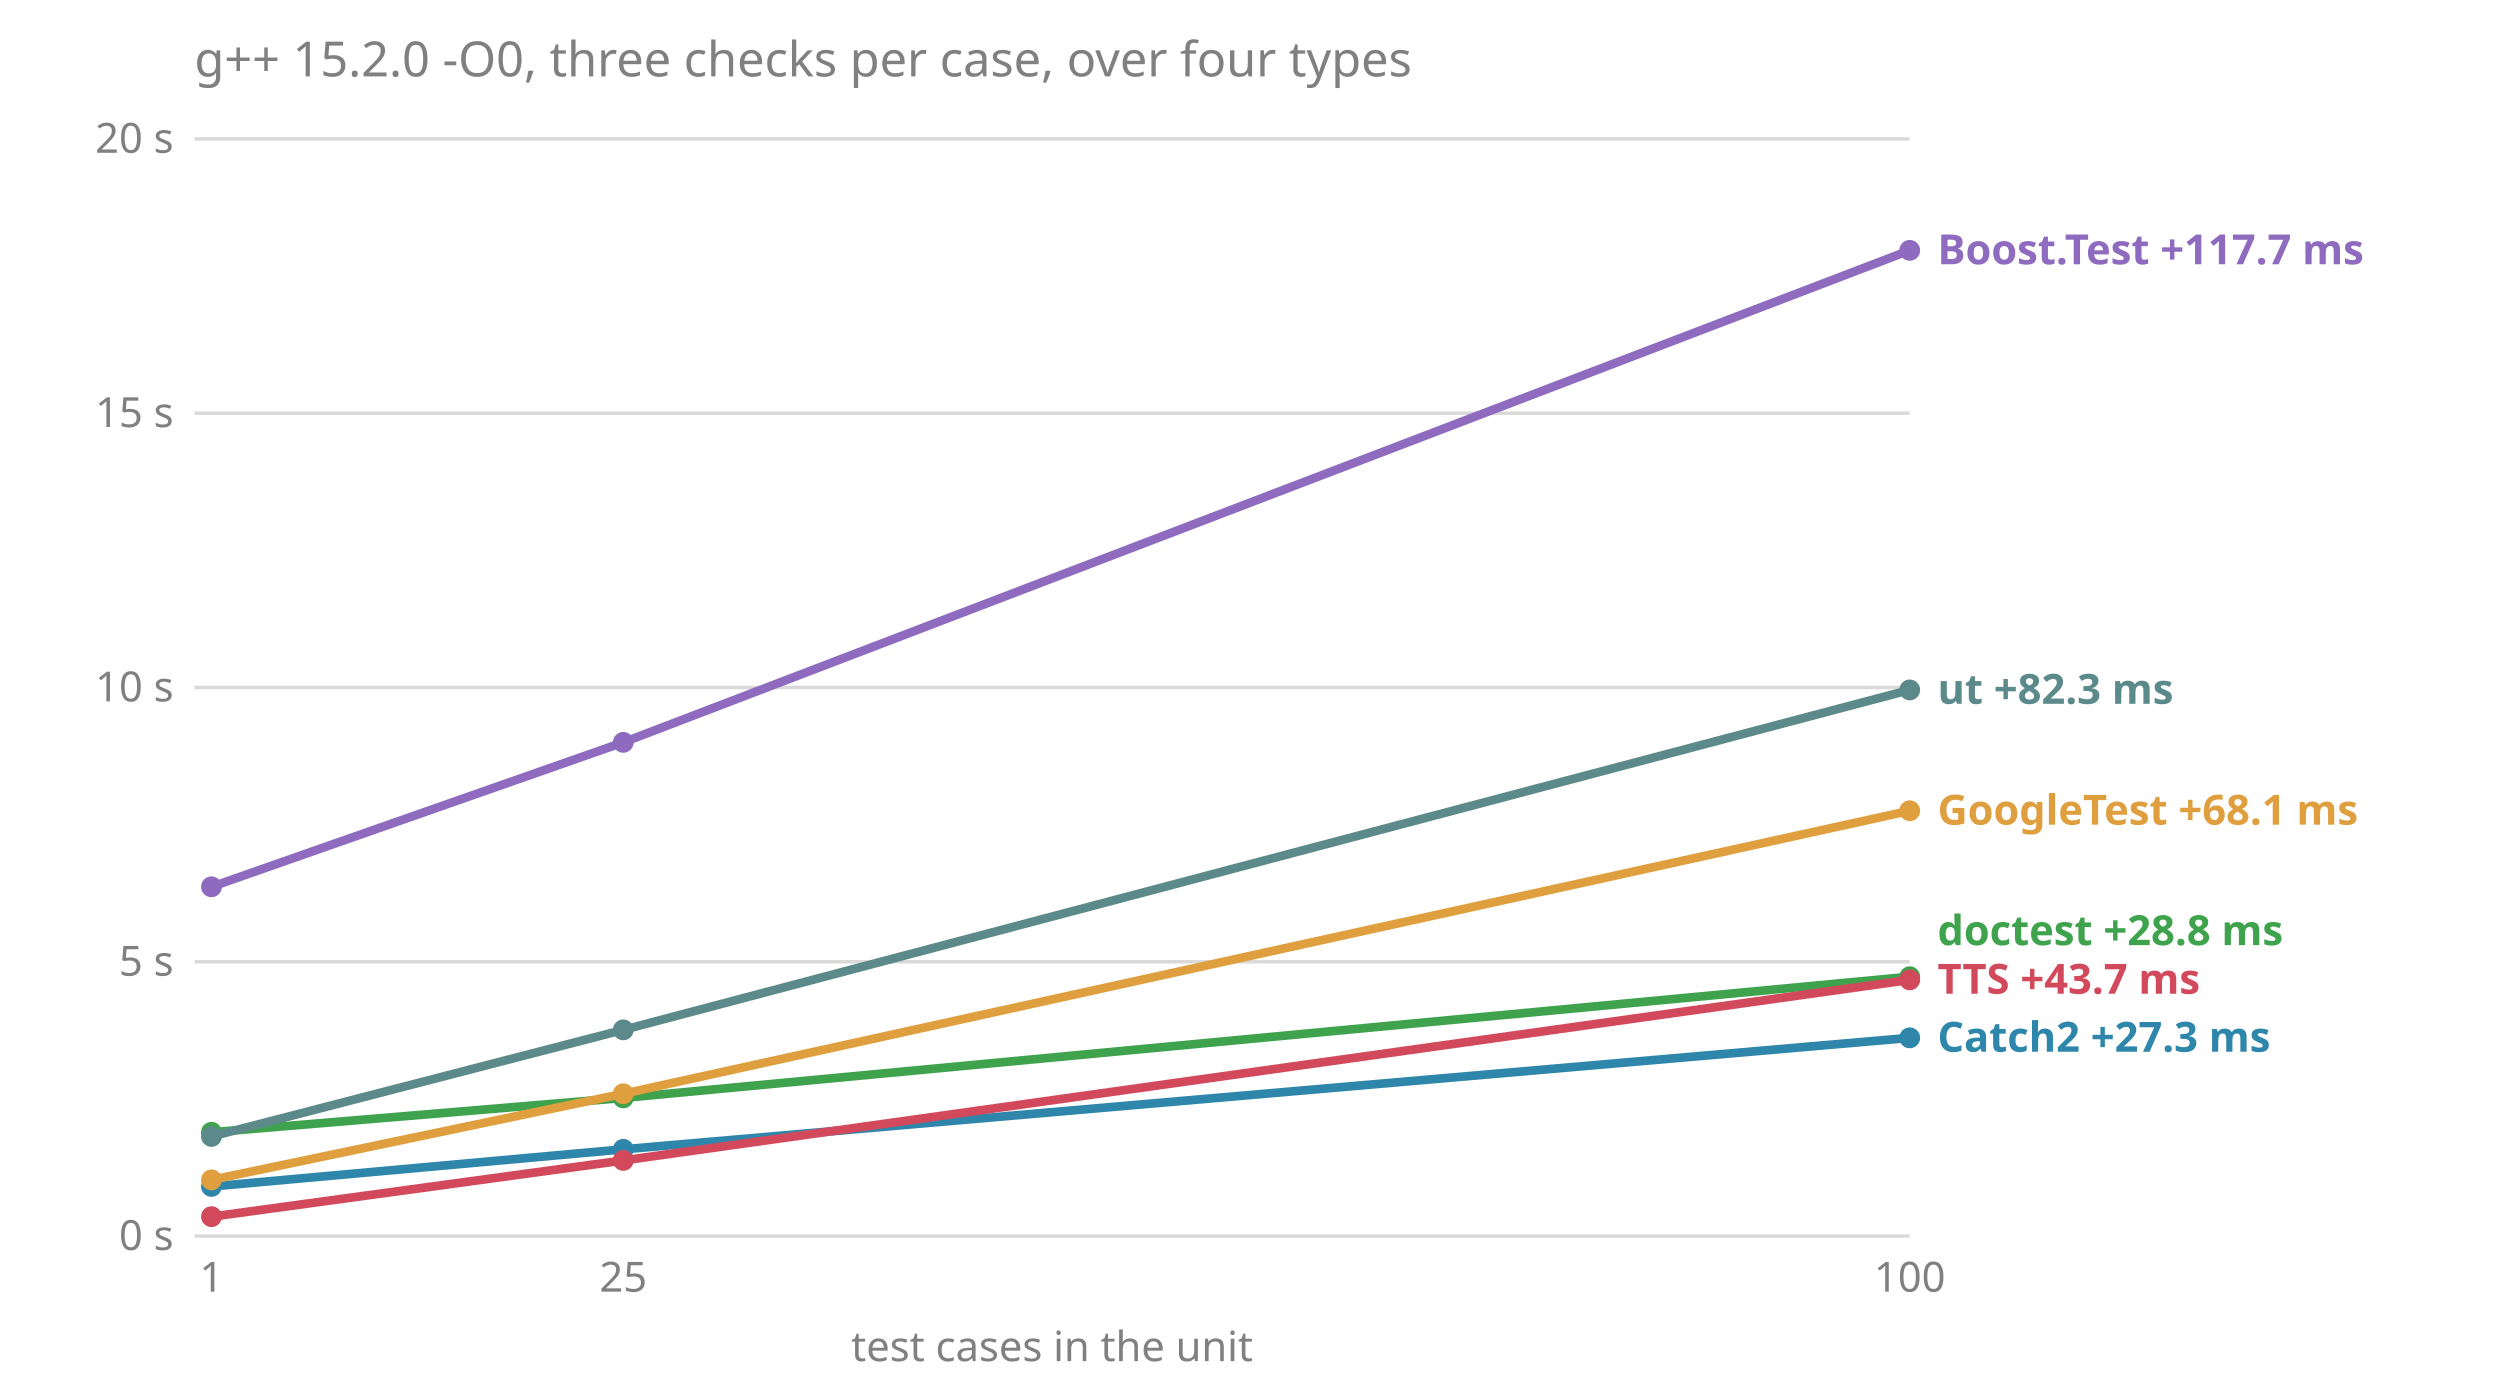
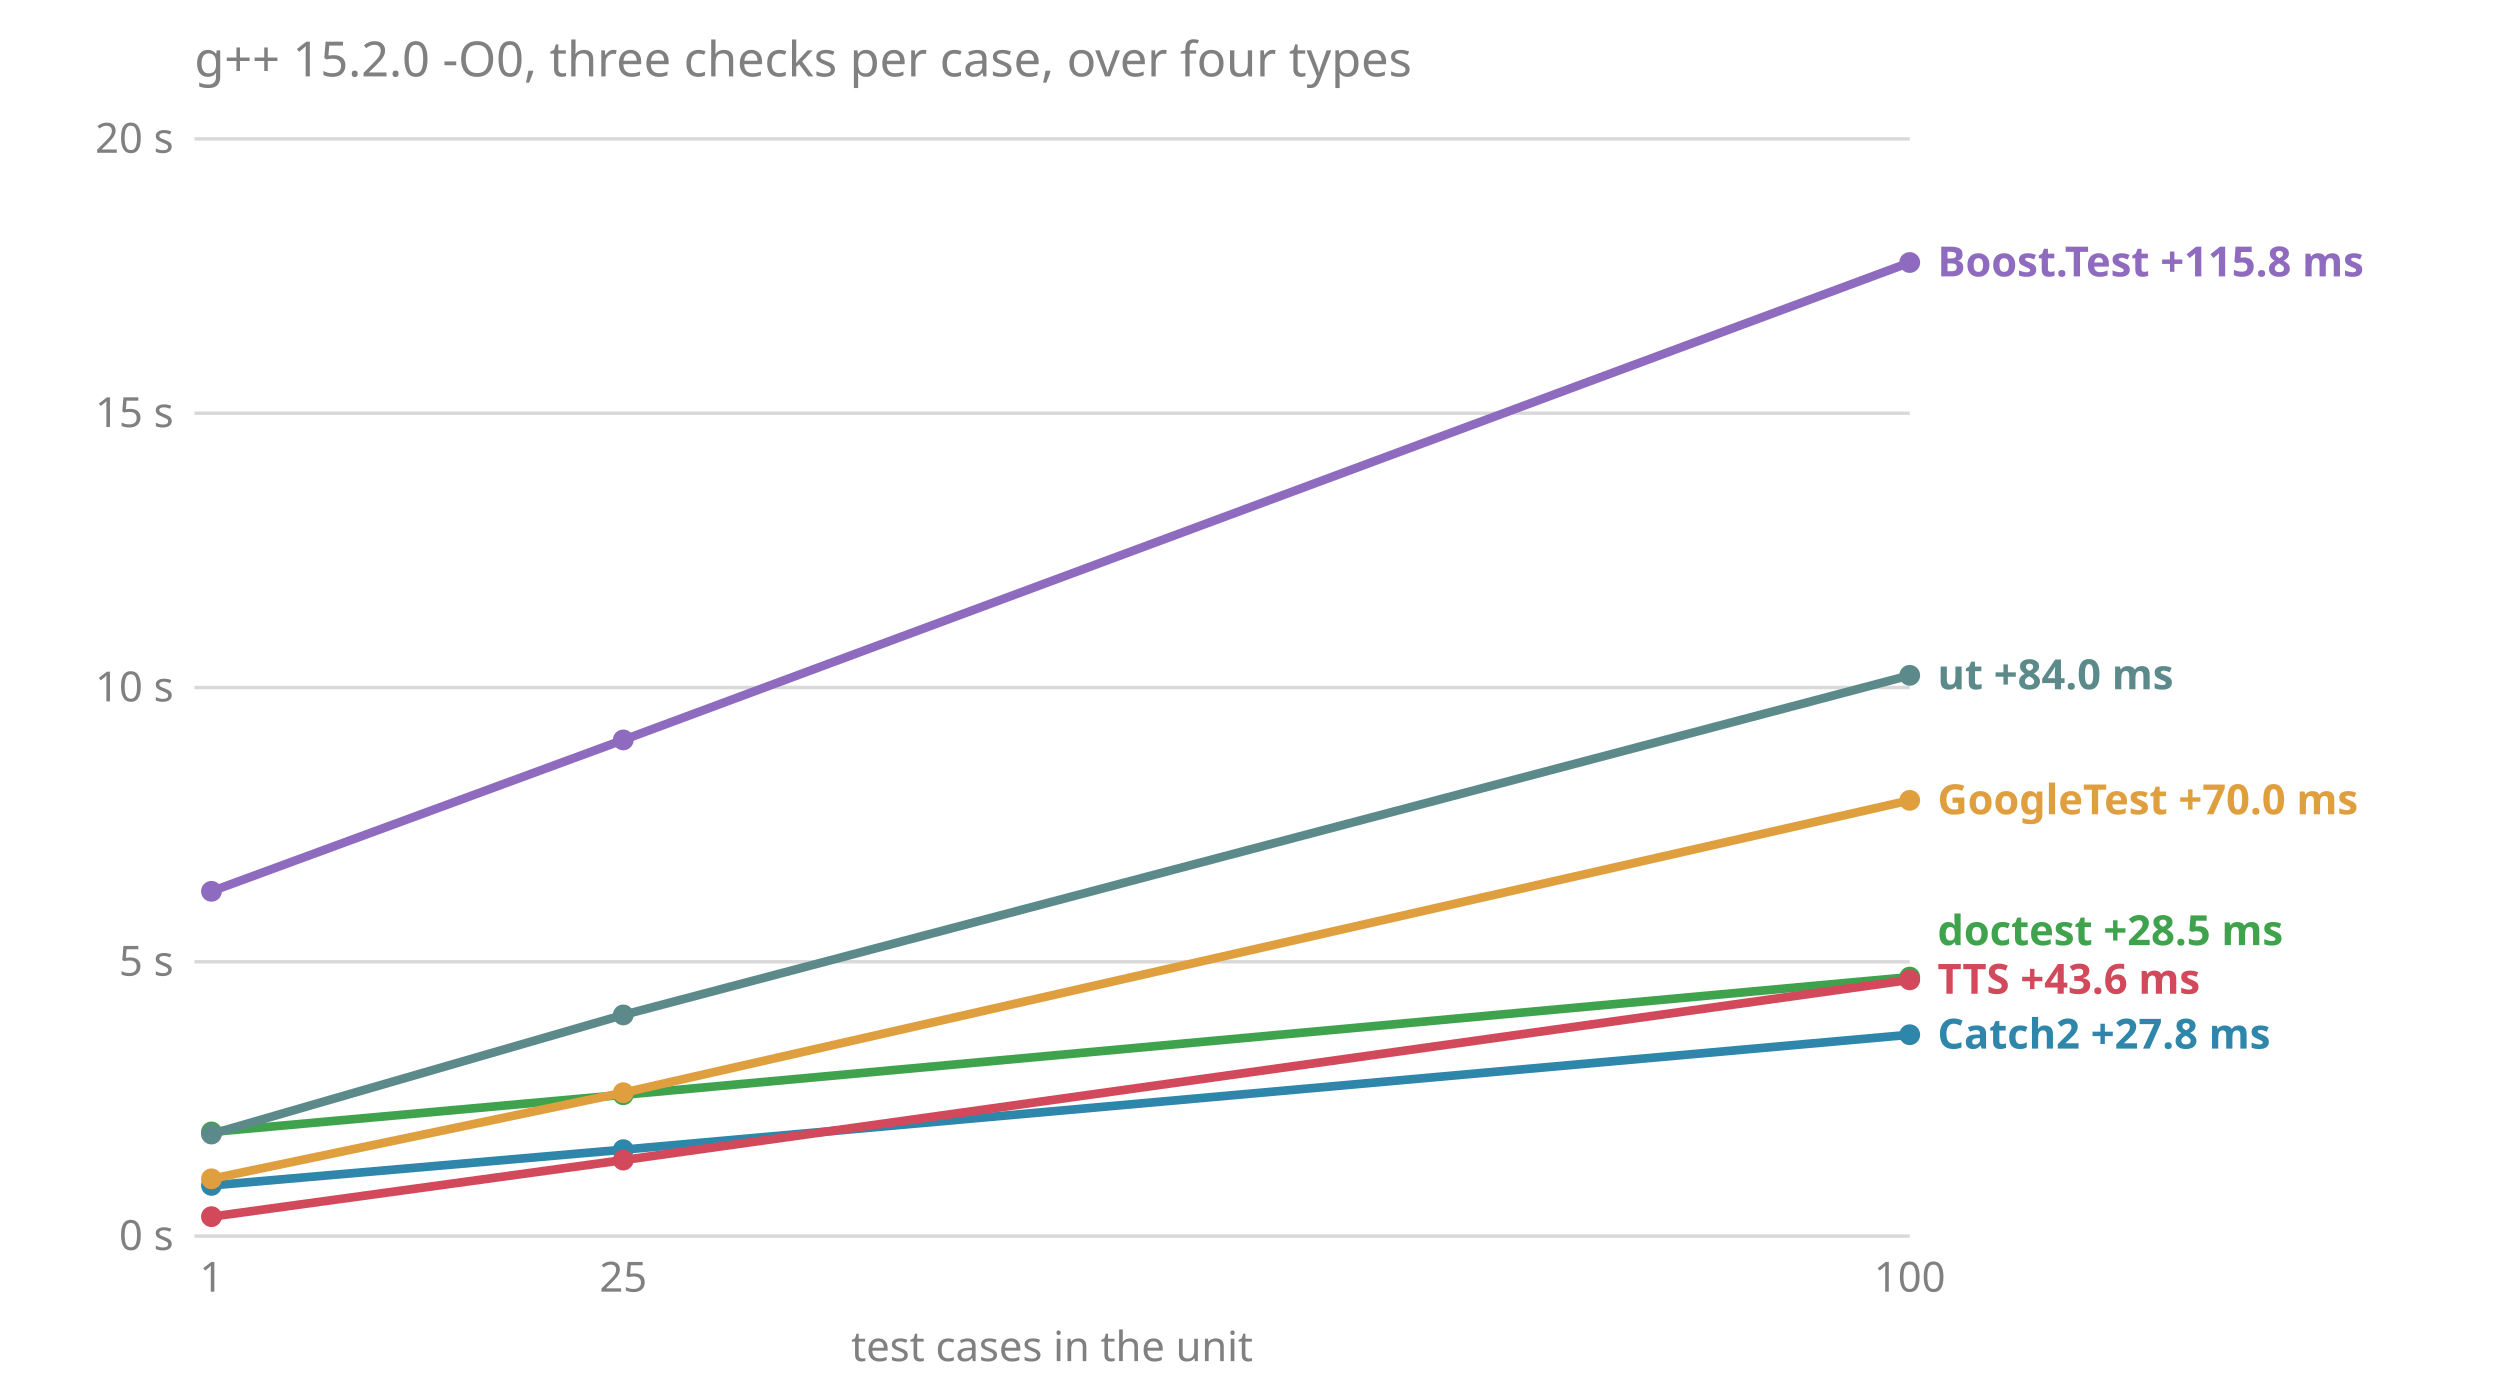
<svg xmlns="http://www.w3.org/2000/svg" viewBox="0 0 720 400" font-family="sans-serif" font-size="12">
  <text x="56" y="22" fill="#808080" font-size="14">g++ 15.2.0 -O0, three checks per case, over four types</text>
  <line x1="56" x2="550" y1="356.0" y2="356.0" stroke="#808080" stroke-opacity="0.3" />
  <text x="50" y="360.0" fill="#808080" text-anchor="end">0 s</text>
  <line x1="56" x2="550" y1="277.0" y2="277.0" stroke="#808080" stroke-opacity="0.3" />
  <text x="50" y="281.0" fill="#808080" text-anchor="end">5 s</text>
  <line x1="56" x2="550" y1="198.0" y2="198.0" stroke="#808080" stroke-opacity="0.3" />
  <text x="50" y="202.0" fill="#808080" text-anchor="end">10 s</text>
  <line x1="56" x2="550" y1="119.0" y2="119.0" stroke="#808080" stroke-opacity="0.3" />
  <text x="50" y="123.0" fill="#808080" text-anchor="end">15 s</text>
  <line x1="56" x2="550" y1="40.0" y2="40.0" stroke="#808080" stroke-opacity="0.3" />
  <text x="50" y="44.0" fill="#808080" text-anchor="end">20 s</text>
  <text x="60.9" y="372" fill="#808080" text-anchor="middle">1</text>
  <text x="179.5" y="372" fill="#808080" text-anchor="middle">25</text>
  <text x="550.0" y="372" fill="#808080" text-anchor="middle">100</text>
  <text x="303.0" y="392" fill="#808080" text-anchor="middle">test cases in the unit</text>
-   <text x="558" y="302.9" fill="#2e86ab" font-weight="bold">Catch2 +27.3 ms</text>
-   <text x="558" y="286.2" fill="#d1495b" font-weight="bold">TTS +43.7 ms</text>
-   <text x="558" y="272.2" fill="#3fa34d" font-weight="bold">doctest +28.8 ms</text>
-   <text x="558" y="237.5" fill="#e09f3e" font-weight="bold">GoogleTest +68.1 ms</text>
-   <text x="558" y="202.7" fill="#5c8a8a" font-weight="bold">ut +82.3 ms</text>
-   <text x="558" y="76.1" fill="#8e6bbf" font-weight="bold">Boost.Test +117.7 ms</text>
-   <polyline points="60.9,255.4 179.5,213.8 550.0,72.1" fill="none" stroke="#8e6bbf" stroke-width="2.5" />
-   <circle cx="60.9" cy="255.4" r="3" fill="#8e6bbf" />
-   <circle cx="179.5" cy="213.8" r="3" fill="#8e6bbf" />
-   <circle cx="550.0" cy="72.1" r="3" fill="#8e6bbf" />
-   <polyline points="60.9,341.7 179.5,331.0 550.0,298.9" fill="none" stroke="#2e86ab" stroke-width="2.5" />
-   <circle cx="60.9" cy="341.7" r="3" fill="#2e86ab" />
-   <circle cx="179.5" cy="331.0" r="3" fill="#2e86ab" />
-   <circle cx="550.0" cy="298.9" r="3" fill="#2e86ab" />
-   <polyline points="60.9,326.1 179.5,316.2 550.0,281.3" fill="none" stroke="#3fa34d" stroke-width="2.5" />
-   <circle cx="60.9" cy="326.1" r="3" fill="#3fa34d" />
-   <circle cx="179.5" cy="316.2" r="3" fill="#3fa34d" />
-   <circle cx="550.0" cy="281.3" r="3" fill="#3fa34d" />
-   <polyline points="60.9,339.8 179.5,315.0 550.0,233.5" fill="none" stroke="#e09f3e" stroke-width="2.5" />
-   <circle cx="60.9" cy="339.8" r="3" fill="#e09f3e" />
-   <circle cx="179.5" cy="315.0" r="3" fill="#e09f3e" />
-   <circle cx="550.0" cy="233.5" r="3" fill="#e09f3e" />
-   <polyline points="60.9,350.4 179.5,334.2 550.0,282.2" fill="none" stroke="#d1495b" stroke-width="2.5" />
+   <text x="558" y="302.0" fill="#2e86ab" font-weight="bold">Catch2 +27.8 ms</text>
+   <text x="558" y="286.2" fill="#d1495b" font-weight="bold">TTS +43.6 ms</text>
+   <text x="558" y="272.2" fill="#3fa34d" font-weight="bold">doctest +28.5 ms</text>
+   <text x="558" y="234.5" fill="#e09f3e" font-weight="bold">GoogleTest +70.0 ms</text>
+   <text x="558" y="198.5" fill="#5c8a8a" font-weight="bold">ut +84.0 ms</text>
+   <text x="558" y="79.6" fill="#8e6bbf" font-weight="bold">Boost.Test +115.8 ms</text>
+   <polyline points="60.9,256.7 179.5,213.1 550.0,75.6" fill="none" stroke="#8e6bbf" stroke-width="2.5" />
+   <circle cx="60.9" cy="256.7" r="3" fill="#8e6bbf" />
+   <circle cx="179.5" cy="213.1" r="3" fill="#8e6bbf" />
+   <circle cx="550.0" cy="75.6" r="3" fill="#8e6bbf" />
+   <polyline points="60.9,341.4 179.5,331.1 550.0,298.0" fill="none" stroke="#2e86ab" stroke-width="2.5" />
+   <circle cx="60.9" cy="341.4" r="3" fill="#2e86ab" />
+   <circle cx="179.5" cy="331.1" r="3" fill="#2e86ab" />
+   <circle cx="550.0" cy="298.0" r="3" fill="#2e86ab" />
+   <polyline points="60.9,326.0 179.5,315.3 550.0,281.4" fill="none" stroke="#3fa34d" stroke-width="2.5" />
+   <circle cx="60.9" cy="326.0" r="3" fill="#3fa34d" />
+   <circle cx="179.5" cy="315.3" r="3" fill="#3fa34d" />
+   <circle cx="550.0" cy="281.4" r="3" fill="#3fa34d" />
+   <polyline points="60.9,339.5 179.5,314.7 550.0,230.5" fill="none" stroke="#e09f3e" stroke-width="2.5" />
+   <circle cx="60.9" cy="339.5" r="3" fill="#e09f3e" />
+   <circle cx="179.5" cy="314.7" r="3" fill="#e09f3e" />
+   <circle cx="550.0" cy="230.5" r="3" fill="#e09f3e" />
+   <polyline points="60.9,350.4 179.5,334.1 550.0,282.2" fill="none" stroke="#d1495b" stroke-width="2.5" />
  <circle cx="60.9" cy="350.4" r="3" fill="#d1495b" />
-   <circle cx="179.5" cy="334.2" r="3" fill="#d1495b" />
+   <circle cx="179.5" cy="334.1" r="3" fill="#d1495b" />
  <circle cx="550.0" cy="282.2" r="3" fill="#d1495b" />
-   <polyline points="60.9,327.3 179.5,296.6 550.0,198.7" fill="none" stroke="#5c8a8a" stroke-width="2.5" />
-   <circle cx="60.9" cy="327.3" r="3" fill="#5c8a8a" />
-   <circle cx="179.5" cy="296.6" r="3" fill="#5c8a8a" />
-   <circle cx="550.0" cy="198.7" r="3" fill="#5c8a8a" />
+   <polyline points="60.9,326.6 179.5,292.3 550.0,194.5" fill="none" stroke="#5c8a8a" stroke-width="2.5" />
+   <circle cx="60.9" cy="326.6" r="3" fill="#5c8a8a" />
+   <circle cx="179.5" cy="292.3" r="3" fill="#5c8a8a" />
+   <circle cx="550.0" cy="194.5" r="3" fill="#5c8a8a" />
</svg>
